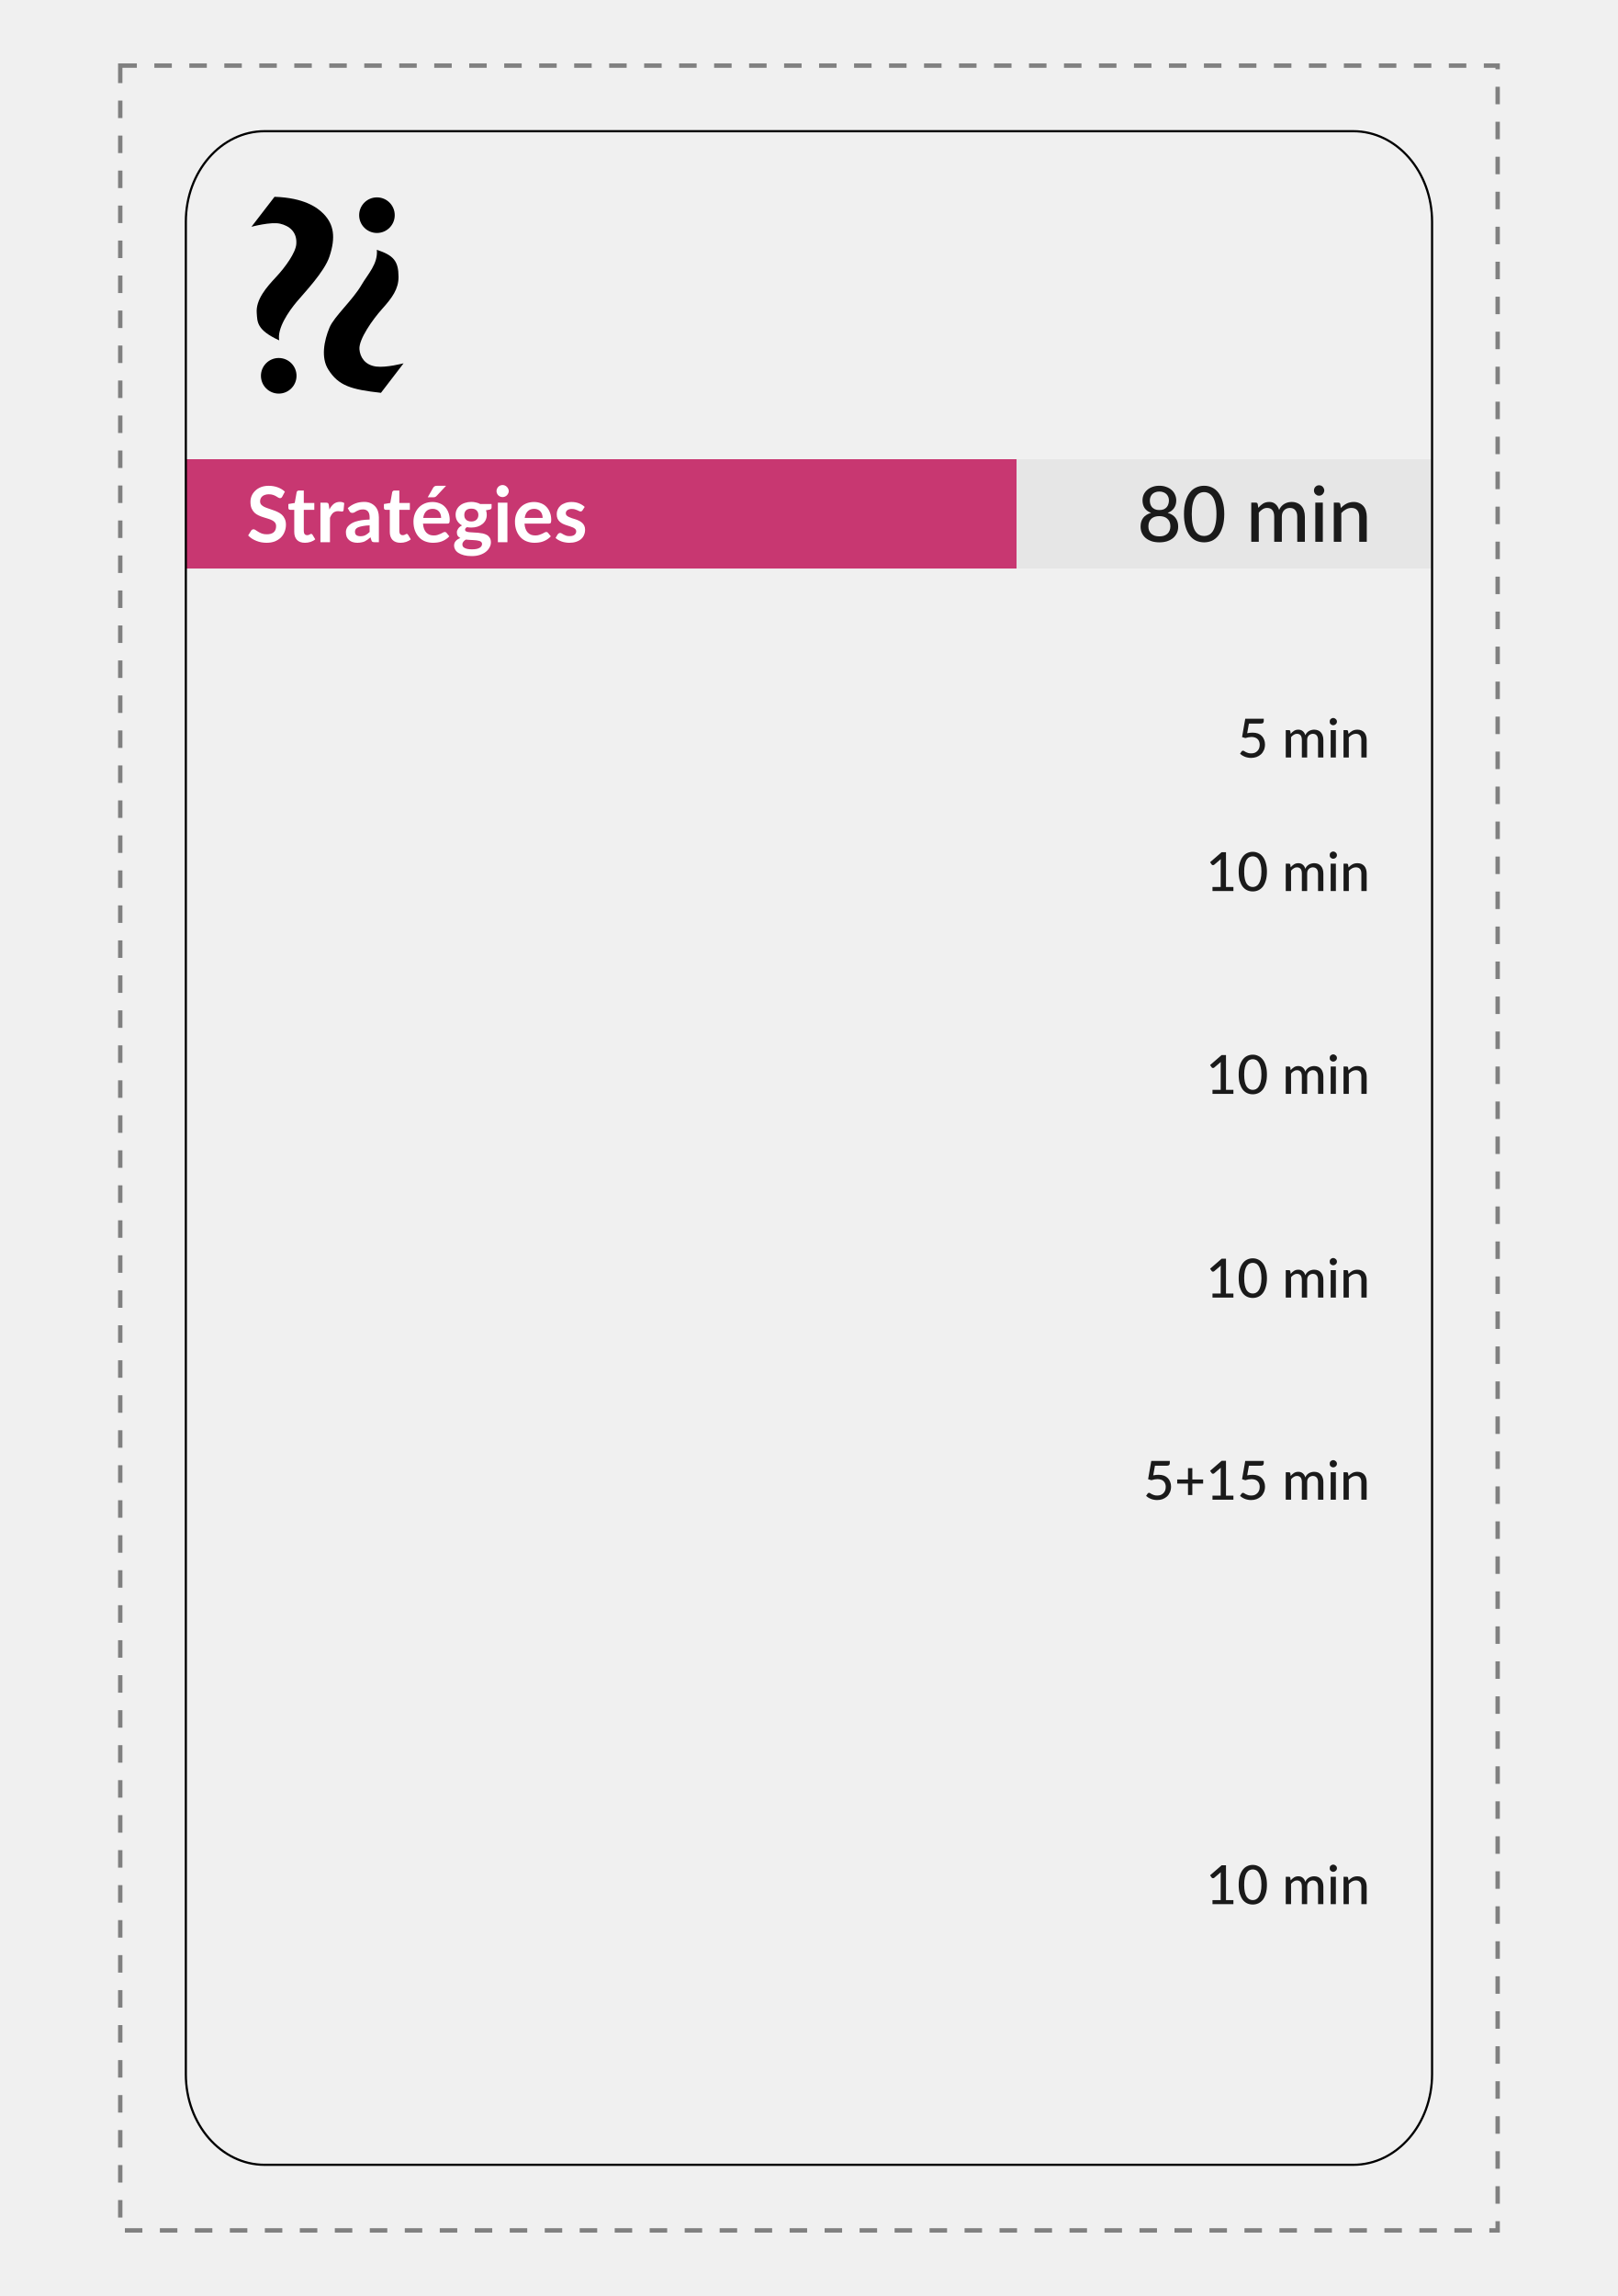
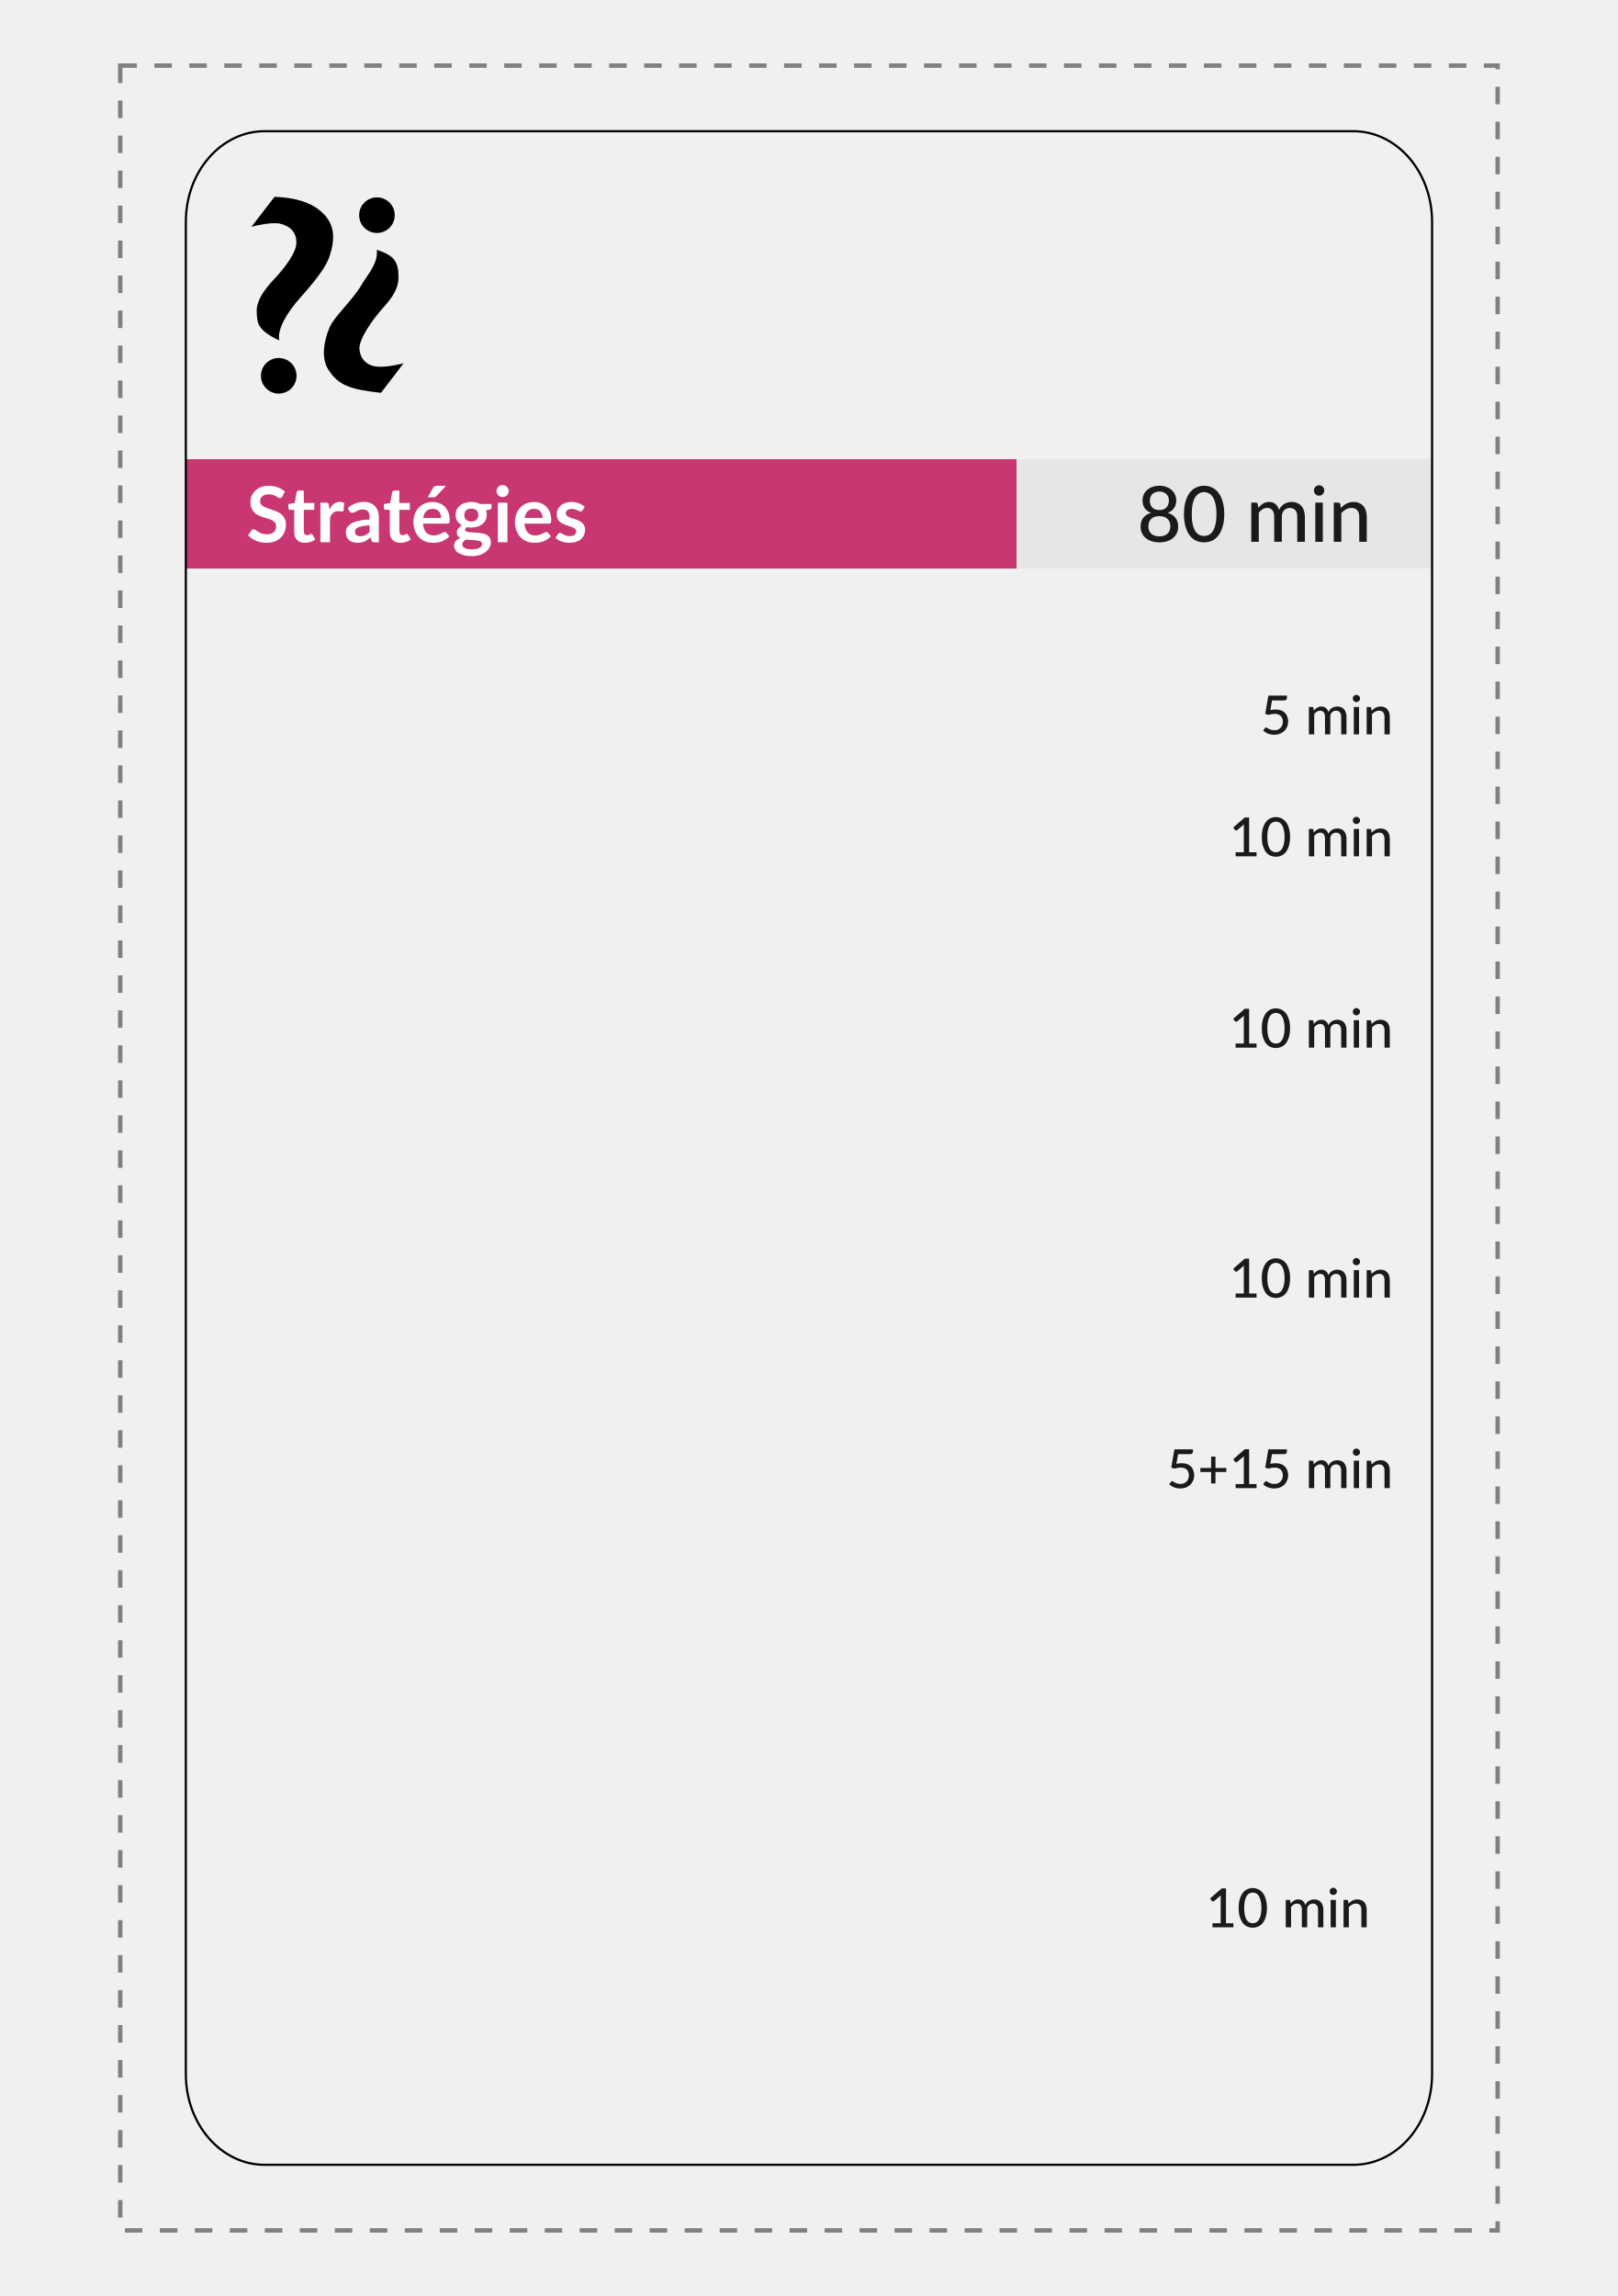
<svg xmlns="http://www.w3.org/2000/svg" xmlns:xlink="http://www.w3.org/1999/xlink" width="74mm" height="105mm" viewBox="0 0 262.205 372.047" id="svg2" version="1.1" enable-background="new">
  <defs id="defs4" />
  <g id="layer1" transform="translate(0,-680.315)" style="display:inline">
    <path style="fill:none;fill-rule:evenodd;stroke:#808080;stroke-width:0.709;stroke-linecap:butt;stroke-linejoin:miter;stroke-miterlimit:4;stroke-dasharray:2.835, 2.835;stroke-dashoffset:0;stroke-opacity:1" d="m 19.488,690.945 0,350.787 223.228,0 0,-350.787 z" id="path3350" transform="translate(4.3385302e-7,8.6660179e-6)" />
  </g>
  <g id="layer2" style="display:inline">
    <path style="fill:none;fill-opacity:1;stroke:none;stroke-width:0.709;stroke-miterlimit:4;stroke-dasharray:2.835, 2.835;stroke-dashoffset:0;stroke-opacity:1" d="m 42.884,21.259 c -7.071,0 -12.766,6.545 -12.766,14.674 l 0,38.477 201.969,0 0,-38.477 c 0,-8.129 -5.692,-14.674 -12.764,-14.674 l -176.439,0 z" id="rect4195-3" />
  </g>
  <g id="layer8" style="display:inline">
    <rect style="display:inline;fill:#c83771;fill-opacity:1;stroke:none;stroke-width:1;stroke-miterlimit:4;stroke-dasharray:none;stroke-dashoffset:0;stroke-opacity:1" id="rect4178" width="134.646" height="17.717" x="30.118" y="74.409" />
-     <text xml:space="preserve" style="font-style:normal;font-weight:normal;font-size:11.25px;line-height:125%;font-family:sans-serif;letter-spacing:0px;word-spacing:0px;display:inline;fill:#000000;fill-opacity:1;stroke:none;stroke-width:1px;stroke-linecap:butt;stroke-linejoin:miter;stroke-opacity:1" x="39.935" y="87.861" id="text4180">
-       <tspan id="tspan4182" x="39.935" y="87.861" style="font-style:normal;font-variant:normal;font-weight:bold;font-stretch:normal;font-size:12.5px;font-family:Lato;-inkscape-font-specification:'Lato Bold';fill:#ffffff">Stratégies</tspan>
+     <text xml:space="preserve" style="font-style:normal;font-weight:normal;line-height:0%;font-family:sans-serif;letter-spacing:0px;word-spacing:0px;display:inline;fill:#000000;fill-opacity:1;stroke:none;stroke-width:1px;stroke-linecap:butt;stroke-linejoin:miter;stroke-opacity:1" x="39.935" y="87.861" id="text4180">
+       <tspan id="tspan4182" x="39.935" y="87.861" style="font-style:normal;font-variant:normal;font-weight:bold;font-stretch:normal;font-size:12.5px;line-height:1.25;font-family:Lato;-inkscape-font-specification:'Lato Bold';fill:#ffffff">Stratégies</tspan>
    </text>
    <rect y="74.409" x="164.764" height="17.717" width="67.323" id="rect4191" style="display:inline;fill:#e6e6e6;fill-opacity:1;stroke:none;stroke-width:1;stroke-miterlimit:4;stroke-dasharray:none;stroke-dashoffset:0;stroke-opacity:1" />
-     <text xml:space="preserve" style="font-style:normal;font-weight:normal;font-size:12.5px;line-height:125%;font-family:sans-serif;letter-spacing:0px;word-spacing:0px;fill:#1a1a1a;fill-opacity:1;stroke:none;stroke-width:1px;stroke-linecap:butt;stroke-linejoin:miter;stroke-opacity:1" x="184.268" y="87.79" id="text4193">
-       <tspan id="tspan4195" x="184.268" y="87.79" style="font-style:normal;font-variant:normal;font-weight:500;font-stretch:normal;font-size:12.5px;font-family:Lato;-inkscape-font-specification:'Lato Medium';fill:#1a1a1a">80 min</tspan>
+     <text xml:space="preserve" style="font-style:normal;font-weight:normal;line-height:0%;font-family:sans-serif;letter-spacing:0px;word-spacing:0px;fill:#1a1a1a;fill-opacity:1;stroke:none;stroke-width:1px;stroke-linecap:butt;stroke-linejoin:miter;stroke-opacity:1" x="184.268" y="87.79" id="text4193">
+       <tspan id="tspan4195" x="184.268" y="87.79" style="font-style:normal;font-variant:normal;font-weight:500;font-stretch:normal;font-size:12.5px;line-height:1.25;font-family:Lato;-inkscape-font-specification:'Lato Medium';fill:#1a1a1a">80 min</tspan>
    </text>
  </g>
  <g id="layer7">
    <path style="fill:none;fill-rule:evenodd;stroke:none;stroke-width:1px;stroke-linecap:butt;stroke-linejoin:miter;stroke-opacity:1" d="m 99.213,31.89 0,31.89 122.244,0 0,-31.89 z" id="path4300" />
-     <flowRoot xml:space="preserve" style="font-style:normal;font-weight:normal;font-size:12.5px;line-height:125%;font-family:sans-serif;text-align:end;letter-spacing:0px;word-spacing:0px;text-anchor:end;fill:#000000;fill-opacity:1;stroke:none;stroke-width:1px;stroke-linecap:butt;stroke-linejoin:miter;stroke-opacity:1" id="flowRoot4271" transform="translate(0.3523199,-2.110094)">
+     <flowRoot xml:space="preserve" style="font-style:normal;font-weight:normal;line-height:0.01%;font-family:sans-serif;text-align:end;letter-spacing:0px;word-spacing:0px;text-anchor:end;fill:#000000;fill-opacity:1;stroke:none;stroke-width:1px;stroke-linecap:butt;stroke-linejoin:miter;stroke-opacity:1" id="flowRoot4271" transform="translate(0.3523199,-2.110094)">
      <flowRegion id="flowRegion4273">
        <use x="0" y="0" xlink:href="#path4300" id="use4275" width="100%" height="100%" />
      </flowRegion>
-       <flowPara style="font-style:normal;font-variant:normal;font-weight:bold;font-stretch:normal;font-size:13.375px;font-family:Roboto;-inkscape-font-specification:'Roboto Bold';text-align:end;text-anchor:end" id="flowPara4277">Autonomie intégrée</flowPara>
+       <flowPara style="font-style:normal;font-variant:normal;font-weight:bold;font-stretch:normal;font-size:13.375px;line-height:1.25;font-family:Roboto;-inkscape-font-specification:'Roboto Bold';text-align:end;text-anchor:end" id="flowPara4277">Autonomie intégrée</flowPara>
    </flowRoot>
  </g>
  <g id="layer6" style="display:inline">
    <path style="fill:none;fill-rule:evenodd;stroke:none;stroke-width:1px;stroke-linecap:butt;stroke-linejoin:miter;stroke-opacity:1" d="m 40.748,31.89 0,31.89 53.15,0 0,-31.89 z" id="path4213" />
    <g transform="matrix(0.7754378,0,0,0.7754378,-245.2688,24.27291)" id="layer26">
      <g id="g4914">
        <path style="fill:#000000;fill-opacity:1;stroke:none;stroke-width:0.265px;stroke-linecap:butt;stroke-linejoin:miter;stroke-opacity:1" d="m 368.846,16.09 4.829,-6.267 c 6.117,0.208 8.894,2.164 10.269,3.588 2.082,2.157 2.584,4.798 1.194,8.936 -1.071,3.189 -5.2,7.475 -6.816,9.403 -1.757,2.097 -4.134,5.589 -3.671,8.07 -4.796,-2.183 -4.552,-3.936 -4.696,-5.689 -0.235,-2.841 2.086,-5.46 4.035,-7.541 1.97,-2.103 4.095,-5.095 4.233,-6.879 0.202,-2.609 -1.533,-3.834 -3.373,-4.266 -1.938,-0.456 -6.003,0.645 -6.003,0.645 z" id="path4874" />
        <path style="fill:#000000;fill-opacity:1;stroke:none;stroke-width:0.265px;stroke-linecap:butt;stroke-linejoin:miter;stroke-opacity:1" d="m 395.918,50.785 4.727,-6.17 c 0,0 -3.622,0.959 -5.738,0.678 -2.366,-0.314 -3.366,-2.004 -3.489,-3.621 -0.16,-2.094 2.814,-6.274 4.729,-8.401 2.133,-2.367 3.449,-4.199 3.44,-6.714 -0.012,-3.263 -0.992,-4.498 -4.531,-5.655 0.265,2.943 -1.862,5.035 -3.208,7.342 -1.868,3.203 -5.718,6.587 -6.681,8.897 -1.154,2.769 -1.822,6.291 -0.265,8.764 2.139,3.399 4.744,4.181 11.016,4.88 z" id="path4876" />
        <circle style="opacity:1;fill:#000000;fill-opacity:1;stroke:none;stroke-width:0.515;stroke-linecap:round;stroke-miterlimit:4;stroke-dasharray:none;stroke-dashoffset:0;stroke-opacity:1" id="path4878-5" cx="395.078" cy="13.662" r="3.719" />
        <circle style="opacity:1;fill:#000000;fill-opacity:1;stroke:none;stroke-width:0.515;stroke-linecap:round;stroke-miterlimit:4;stroke-dasharray:none;stroke-dashoffset:0;stroke-opacity:1" id="path4878-5-1" cx="374.551" cy="47.228" r="3.719" />
      </g>
    </g>
  </g>
  <g id="layer5" style="display:inline">
    <rect style="fill:none;fill-opacity:1;stroke:#000000;stroke-width:0.354;stroke-miterlimit:4;stroke-dasharray:none;stroke-dashoffset:0;stroke-opacity:1" id="rect4187" width="201.969" height="329.528" x="30.118" y="21.26" ry="14.674" rx="12.764" />
  </g>
  <g id="layer9" style="display:inline">
-     <text xml:space="preserve" style="font-style:normal;font-weight:normal;font-size:12.5px;line-height:125%;font-family:sans-serif;letter-spacing:0px;word-spacing:0px;fill:#000000;fill-opacity:1;stroke:none;stroke-width:1px;stroke-linecap:butt;stroke-linejoin:miter;stroke-opacity:1" x="-62.225" y="132.692" id="text6165">
-       <tspan id="tspan6167" x="-62.225" y="132.692" />
+     <text xml:space="preserve" style="font-style:normal;font-weight:normal;line-height:0%;font-family:sans-serif;letter-spacing:0px;word-spacing:0px;fill:#000000;fill-opacity:1;stroke:none;stroke-width:1px;stroke-linecap:butt;stroke-linejoin:miter;stroke-opacity:1" x="-62.225" y="132.692" id="text6165">
+       <tspan id="tspan6167" x="-62.225" y="132.692" style="font-size:12.5px;line-height:1.25"> </tspan>
    </text>
-     <path style="fill:none;fill-rule:evenodd;stroke:none;stroke-width:1px;stroke-linecap:butt;stroke-linejoin:miter;stroke-opacity:1" d="m 40.748,102.756 0,237.402 143.504,0 0,-237.402 -143.504,0" id="path4245" />
-     <flowRoot xml:space="preserve" style="font-style:normal;font-weight:normal;font-size:8.75px;line-height:125%;font-family:sans-serif;letter-spacing:0px;word-spacing:0px;fill:#000000;fill-opacity:1;stroke:none;stroke-width:1px;stroke-linecap:butt;stroke-linejoin:miter;stroke-opacity:1" id="flowRoot4251">
-       <flowRegion id="flowRegion4253">
+     <path style="fill:none;fill-rule:evenodd;stroke:none;stroke-width:1.072px;stroke-linecap:butt;stroke-linejoin:miter;stroke-opacity:1" d="M 34.186,99.943 V 342.501 H 195.502 V 99.943 H 34.186" id="path4245" />
+     <flowRoot xml:space="preserve" style="font-style:normal;font-weight:normal;line-height:0.85;font-family:sans-serif;letter-spacing:0px;word-spacing:0px;fill:#000000;fill-opacity:1;stroke:none;stroke-width:1px;stroke-linecap:butt;stroke-linejoin:miter;stroke-opacity:1" id="flowRoot4251">
+       <flowRegion id="flowRegion4253" style="line-height:0.85">
        <use x="0" y="0" xlink:href="#path4245" id="use4255" width="100%" height="100%" />
      </flowRegion>
-       <flowPara id="flowPara4257" style="font-style:normal;font-variant:normal;font-weight:bold;font-stretch:normal;font-family:Roboto;-inkscape-font-specification:'Roboto Bold';fill:#999999;fill-opacity:1">Etapes</flowPara>
-       <flowPara style="font-style:normal;font-variant:normal;font-weight:normal;font-stretch:normal;font-family:Lato;-inkscape-font-specification:Lato;fill:#1a1a1a;fill-opacity:1" id="flowPara4343">Introduire l'idée</flowPara>
-       <flowPara style="font-style:normal;font-variant:normal;font-weight:normal;font-stretch:normal;font-family:Lato;-inkscape-font-specification:Lato;fill:#1a1a1a;fill-opacity:1" id="flowPara4339" />
-       <flowPara style="font-style:normal;font-variant:normal;font-weight:normal;font-stretch:normal;font-family:Lato;-inkscape-font-specification:Lato;fill:#1a1a1a;fill-opacity:1" id="flowPara4341">1-2-4-All pour générer une liste d'activités nécessitant une attention particulière</flowPara>
-       <flowPara style="font-style:normal;font-variant:normal;font-weight:normal;font-stretch:normal;font-family:Lato;-inkscape-font-specification:Lato;fill:#1a1a1a;fill-opacity:1" id="flowPara4344" />
-       <flowPara style="font-style:normal;font-variant:normal;font-weight:normal;font-stretch:normal;font-family:Lato;-inkscape-font-specification:Lato;fill:#1a1a1a;fill-opacity:1" id="flowPara4346">Des groupes de quatre personnes choisissent et travaillent sur une activité de la liste.</flowPara>
-       <flowPara style="font-style:normal;font-variant:normal;font-weight:normal;font-stretch:normal;font-family:Lato;-inkscape-font-specification:Lato;fill:#1a1a1a;fill-opacity:1" id="flowPara4348" />
-       <flowPara style="font-style:normal;font-variant:normal;font-weight:normal;font-stretch:normal;font-family:Lato;-inkscape-font-specification:Lato;fill:#1a1a1a;fill-opacity:1" id="flowPara4350">1-2-4 pour élaborer des mesures de normalisation/personnalisation</flowPara>
-       <flowPara style="font-style:normal;font-variant:normal;font-weight:normal;font-stretch:normal;font-family:Lato;-inkscape-font-specification:Lato;fill:#1a1a1a;fill-opacity:1" id="flowPara4352" />
-       <flowPara style="font-style:normal;font-variant:normal;font-weight:normal;font-stretch:normal;font-family:Lato;-inkscape-font-specification:Lato;fill:#1a1a1a;fill-opacity:1" id="flowPara4354">"Quelles sont les actions qui favorisent les deux ? Quelles modifications ou idées peuvent être adoptées pour faire passer certaines actions du groupe normalisation/personnalisation au groupe commun ?"</flowPara>
-       <flowPara style="font-style:normal;font-variant:normal;font-weight:normal;font-stretch:normal;font-family:Lato;-inkscape-font-specification:Lato;fill:#1a1a1a;fill-opacity:1" id="flowPara4356" />
-       <flowPara style="font-style:normal;font-variant:normal;font-weight:normal;font-stretch:normal;font-family:Lato;-inkscape-font-specification:Lato;fill:#1a1a1a;fill-opacity:1" id="flowPara4358">1-2-4-Tous pour hiérarchiser les actions les plus prometteuses qui favorisent à la fois l'intégration et l'autonomie</flowPara>
+       <flowPara id="flowPara4257" style="font-style:normal;font-variant:normal;font-weight:bold;font-stretch:normal;font-size:8.75px;line-height:0.85;font-family:Roboto;-inkscape-font-specification:'Roboto Bold';fill:#999999;fill-opacity:1">Etapes</flowPara>
+       <flowPara style="font-style:normal;font-variant:normal;font-weight:normal;font-stretch:normal;font-size:8.75px;line-height:0.85;font-family:Lato;-inkscape-font-specification:Lato;fill:#1a1a1a;fill-opacity:1" id="flowPara4343">Introduire l'idée</flowPara>
+       <flowPara style="font-style:normal;font-variant:normal;font-weight:normal;font-stretch:normal;font-size:8.75px;line-height:0.85;font-family:Lato;-inkscape-font-specification:Lato;fill:#1a1a1a;fill-opacity:1" id="flowPara4339"> </flowPara>
+       <flowPara style="font-style:normal;font-variant:normal;font-weight:normal;font-stretch:normal;font-size:8.75px;line-height:0.85;font-family:Lato;-inkscape-font-specification:Lato;fill:#1a1a1a;fill-opacity:1" id="flowPara4341">1-2-4-All pour générer une liste d'activités nécessitant une attention particulière</flowPara>
+       <flowPara style="font-style:normal;font-variant:normal;font-weight:normal;font-stretch:normal;font-size:8.75px;line-height:0.85;font-family:Lato;-inkscape-font-specification:Lato;fill:#1a1a1a;fill-opacity:1" id="flowPara4344"> </flowPara>
+       <flowPara style="font-style:normal;font-variant:normal;font-weight:normal;font-stretch:normal;font-size:8.75px;line-height:0.85;font-family:Lato;-inkscape-font-specification:Lato;fill:#1a1a1a;fill-opacity:1" id="flowPara4346">Des groupes de quatre personnes choisissent et travaillent sur une activité de la liste.</flowPara>
+       <flowPara style="font-style:normal;font-variant:normal;font-weight:normal;font-stretch:normal;font-size:8.75px;line-height:0.85;font-family:Lato;-inkscape-font-specification:Lato;fill:#1a1a1a;fill-opacity:1" id="flowPara4348"> </flowPara>
+       <flowPara style="font-style:normal;font-variant:normal;font-weight:normal;font-stretch:normal;font-size:8.75px;line-height:0.85;font-family:Lato;-inkscape-font-specification:Lato;fill:#1a1a1a;fill-opacity:1" id="flowPara4350">1-2-4 pour élaborer des mesures de normalisation/personnalisation</flowPara>
+       <flowPara style="font-style:normal;font-variant:normal;font-weight:normal;font-stretch:normal;font-size:8.75px;line-height:0.85;font-family:Lato;-inkscape-font-specification:Lato;fill:#1a1a1a;fill-opacity:1" id="flowPara4352"> </flowPara>
+       <flowPara style="font-style:normal;font-variant:normal;font-weight:normal;font-stretch:normal;font-size:8.75px;line-height:0.85;font-family:Lato;-inkscape-font-specification:Lato;fill:#1a1a1a;fill-opacity:1" id="flowPara4354">"Quelles sont les actions qui favorisent </flowPara>
+       <flowPara style="font-style:normal;font-variant:normal;font-weight:normal;font-stretch:normal;font-size:8.75px;line-height:0.85;font-family:Lato;-inkscape-font-specification:Lato;fill:#1a1a1a;fill-opacity:1" id="flowPara1">les deux ? Quelles modifications ou idées peuvent être adoptées pour faire passer certaines actions du groupe normalisation/personnalisation au groupe commun ?"</flowPara>
+       <flowPara style="font-style:normal;font-variant:normal;font-weight:normal;font-stretch:normal;font-size:8.75px;line-height:0.85;font-family:Lato;-inkscape-font-specification:Lato;fill:#1a1a1a;fill-opacity:1" id="flowPara4356"> </flowPara>
+       <flowPara style="font-style:normal;font-variant:normal;font-weight:normal;font-stretch:normal;font-size:8.75px;line-height:0.85;font-family:Lato;-inkscape-font-specification:Lato;fill:#1a1a1a;fill-opacity:1" id="flowPara4358">1-2-4-Tous pour hiérarchiser les actions les plus prometteuses qui favorisent à la fois l'intégration et l'autonomie</flowPara>
    </flowRoot>
-     <text xml:space="preserve" style="font-style:normal;font-weight:normal;font-size:8.75px;line-height:125%;font-family:sans-serif;letter-spacing:0px;word-spacing:0px;fill:#000000;fill-opacity:1;stroke:none;stroke-width:1px;stroke-linecap:butt;stroke-linejoin:miter;stroke-opacity:1" x="93.898" y="183.547" id="text4267">
-       <tspan id="tspan4269" x="93.898" y="183.547" />
+     <text xml:space="preserve" style="font-style:normal;font-weight:normal;line-height:0%;font-family:sans-serif;letter-spacing:0px;word-spacing:0px;fill:#000000;fill-opacity:1;stroke:none;stroke-width:1px;stroke-linecap:butt;stroke-linejoin:miter;stroke-opacity:1" x="93.898" y="183.547" id="text4267">
+       <tspan id="tspan4269" x="93.898" y="183.547" style="font-size:8.75px;line-height:1.25"> </tspan>
    </text>
  </g>
  <g id="layer4" style="display:inline">
-     <text id="text4227" y="122.749" x="200.497" style="font-style:normal;font-weight:normal;font-size:8.75px;line-height:125%;font-family:sans-serif;letter-spacing:0px;word-spacing:0px;fill:#1a1a1a;fill-opacity:1;stroke:none;stroke-width:1px;stroke-linecap:butt;stroke-linejoin:miter;stroke-opacity:1" xml:space="preserve">
-       <tspan style="font-style:normal;font-variant:normal;font-weight:500;font-stretch:normal;font-family:Lato;-inkscape-font-specification:'Lato Medium';fill:#1a1a1a" y="122.749" x="200.497" id="tspan4229">5 min</tspan>
+     <text id="text4227" y="118.999" x="204.247" style="font-style:normal;font-weight:normal;line-height:0%;font-family:sans-serif;letter-spacing:0px;word-spacing:0px;fill:#1a1a1a;fill-opacity:1;stroke:none;stroke-width:1px;stroke-linecap:butt;stroke-linejoin:miter;stroke-opacity:1" xml:space="preserve">
+       <tspan style="font-style:normal;font-variant:normal;font-weight:500;font-stretch:normal;font-size:8.75px;line-height:1.25;font-family:Lato;-inkscape-font-specification:'Lato Medium';fill:#1a1a1a" y="118.999" x="204.247" id="tspan4229">5 min</tspan>
    </text>
-     <text id="text4231" y="144.387" x="195.421" style="font-style:normal;font-weight:normal;font-size:8.75px;line-height:125%;font-family:sans-serif;letter-spacing:0px;word-spacing:0px;fill:#1a1a1a;fill-opacity:1;stroke:none;stroke-width:1px;stroke-linecap:butt;stroke-linejoin:miter;stroke-opacity:1" xml:space="preserve">
-       <tspan style="font-style:normal;font-variant:normal;font-weight:500;font-stretch:normal;font-family:Lato;-inkscape-font-specification:'Lato Medium';fill:#1a1a1a" y="144.387" x="195.421" id="tspan4233">10 min</tspan>
+     <text id="text4231" y="138.762" x="199.171" style="font-style:normal;font-weight:normal;line-height:0%;font-family:sans-serif;letter-spacing:0px;word-spacing:0px;fill:#1a1a1a;fill-opacity:1;stroke:none;stroke-width:1px;stroke-linecap:butt;stroke-linejoin:miter;stroke-opacity:1" xml:space="preserve">
+       <tspan style="font-style:normal;font-variant:normal;font-weight:500;font-stretch:normal;font-size:8.75px;line-height:1.25;font-family:Lato;-inkscape-font-specification:'Lato Medium';fill:#1a1a1a" y="138.762" x="199.171" id="tspan4233">10 min</tspan>
    </text>
-     <path style="fill:none;fill-rule:evenodd;stroke:none;stroke-width:1px;stroke-linecap:butt;stroke-linejoin:miter;stroke-opacity:1" d="m 194.882,102.756 0,237.402 26.575,0 0,-237.402 z" id="path4239" />
-     <text xml:space="preserve" style="font-style:normal;font-weight:normal;font-size:8.75px;line-height:125%;font-family:sans-serif;letter-spacing:0px;word-spacing:0px;fill:#1a1a1a;fill-opacity:1;stroke:none;stroke-width:1px;stroke-linecap:butt;stroke-linejoin:miter;stroke-opacity:1" x="195.421" y="177.259" id="text4390">
-       <tspan id="tspan4392" x="195.421" y="177.259" style="font-style:normal;font-variant:normal;font-weight:500;font-stretch:normal;font-family:Lato;-inkscape-font-specification:'Lato Medium';fill:#1a1a1a">10 min</tspan>
+     <path style="fill:none;fill-rule:evenodd;stroke:none;stroke-width:1px;stroke-linecap:butt;stroke-linejoin:miter;stroke-opacity:1" d="m 194.882,102.756 v 237.402 h 26.575 V 102.756 Z" id="path4239" />
+     <text xml:space="preserve" style="font-style:normal;font-weight:normal;line-height:0%;font-family:sans-serif;letter-spacing:0px;word-spacing:0px;fill:#1a1a1a;fill-opacity:1;stroke:none;stroke-width:1px;stroke-linecap:butt;stroke-linejoin:miter;stroke-opacity:1" x="199.171" y="169.759" id="text4390">
+       <tspan id="tspan4392" x="199.171" y="169.759" style="font-style:normal;font-variant:normal;font-weight:500;font-stretch:normal;font-size:8.75px;line-height:1.25;font-family:Lato;-inkscape-font-specification:'Lato Medium';fill:#1a1a1a">10 min</tspan>
    </text>
-     <text id="text4394" y="210.257" x="195.421" style="font-style:normal;font-weight:normal;font-size:8.75px;line-height:125%;font-family:sans-serif;letter-spacing:0px;word-spacing:0px;fill:#1a1a1a;fill-opacity:1;stroke:none;stroke-width:1px;stroke-linecap:butt;stroke-linejoin:miter;stroke-opacity:1" xml:space="preserve">
-       <tspan style="font-style:normal;font-variant:normal;font-weight:500;font-stretch:normal;font-family:Lato;-inkscape-font-specification:'Lato Medium';fill:#1a1a1a" y="210.257" x="195.421" id="tspan4396">10 min</tspan>
+     <text id="text4394" y="210.257" x="199.171" style="font-style:normal;font-weight:normal;line-height:0%;font-family:sans-serif;letter-spacing:0px;word-spacing:0px;fill:#1a1a1a;fill-opacity:1;stroke:none;stroke-width:1px;stroke-linecap:butt;stroke-linejoin:miter;stroke-opacity:1" xml:space="preserve">
+       <tspan style="font-style:normal;font-variant:normal;font-weight:500;font-stretch:normal;font-size:8.75px;line-height:1.25;font-family:Lato;-inkscape-font-specification:'Lato Medium';fill:#1a1a1a" y="210.257" x="199.171" id="tspan4396">10 min</tspan>
    </text>
-     <text xml:space="preserve" style="font-style:normal;font-weight:normal;font-size:8.75px;line-height:125%;font-family:sans-serif;letter-spacing:0px;word-spacing:0px;fill:#1a1a1a;fill-opacity:1;stroke:none;stroke-width:1px;stroke-linecap:butt;stroke-linejoin:miter;stroke-opacity:1" x="185.27" y="243.007" id="text4360">
-       <tspan id="tspan4362" x="185.27" y="243.007" style="font-style:normal;font-variant:normal;font-weight:500;font-stretch:normal;font-family:Lato;-inkscape-font-specification:'Lato Medium';fill:#1a1a1a">5+15 min</tspan>
+     <text xml:space="preserve" style="font-style:normal;font-weight:normal;line-height:0%;font-family:sans-serif;letter-spacing:0px;word-spacing:0px;fill:#1a1a1a;fill-opacity:1;stroke:none;stroke-width:1px;stroke-linecap:butt;stroke-linejoin:miter;stroke-opacity:1" x="189.02" y="241.132" id="text4360">
+       <tspan id="tspan4362" x="189.02" y="241.132" style="font-style:normal;font-variant:normal;font-weight:500;font-stretch:normal;font-size:8.75px;line-height:1.25;font-family:Lato;-inkscape-font-specification:'Lato Medium';fill:#1a1a1a">5+15 min</tspan>
    </text>
-     <text xml:space="preserve" style="font-style:normal;font-weight:normal;font-size:8.75px;line-height:125%;font-family:sans-serif;letter-spacing:0px;word-spacing:0px;fill:#1a1a1a;fill-opacity:1;stroke:none;stroke-width:1px;stroke-linecap:butt;stroke-linejoin:miter;stroke-opacity:1" x="195.421" y="308.549" id="text4364">
-       <tspan id="tspan4366" x="195.421" y="308.549" style="font-style:normal;font-variant:normal;font-weight:500;font-stretch:normal;font-family:Lato;-inkscape-font-specification:'Lato Medium';fill:#1a1a1a">10 min</tspan>
+     <text xml:space="preserve" style="font-style:normal;font-weight:normal;line-height:0%;font-family:sans-serif;letter-spacing:0px;word-spacing:0px;fill:#1a1a1a;fill-opacity:1;stroke:none;stroke-width:1px;stroke-linecap:butt;stroke-linejoin:miter;stroke-opacity:1" x="195.421" y="312.299" id="text4364">
+       <tspan id="tspan4366" x="195.421" y="312.299" style="font-style:normal;font-variant:normal;font-weight:500;font-stretch:normal;font-size:8.75px;line-height:1.25;font-family:Lato;-inkscape-font-specification:'Lato Medium';fill:#1a1a1a">10 min</tspan>
    </text>
  </g>
-   <text xml:space="preserve" style="font-style:normal;font-weight:normal;font-size:8.75px;line-height:125%;font-family:sans-serif;letter-spacing:0px;word-spacing:0px;fill:#000000;fill-opacity:1;stroke:none;stroke-width:1px;stroke-linecap:butt;stroke-linejoin:miter;stroke-opacity:1" x="293.096" y="257.142" id="text4321">
-     <tspan id="tspan4323" x="293.096" y="257.142" />
+   <text xml:space="preserve" style="font-style:normal;font-weight:normal;line-height:0%;font-family:sans-serif;letter-spacing:0px;word-spacing:0px;fill:#000000;fill-opacity:1;stroke:none;stroke-width:1px;stroke-linecap:butt;stroke-linejoin:miter;stroke-opacity:1" x="293.096" y="257.142" id="text4321">
+     <tspan id="tspan4323" x="293.096" y="257.142" style="font-size:8.75px;line-height:1.25"> </tspan>
  </text>
</svg>
